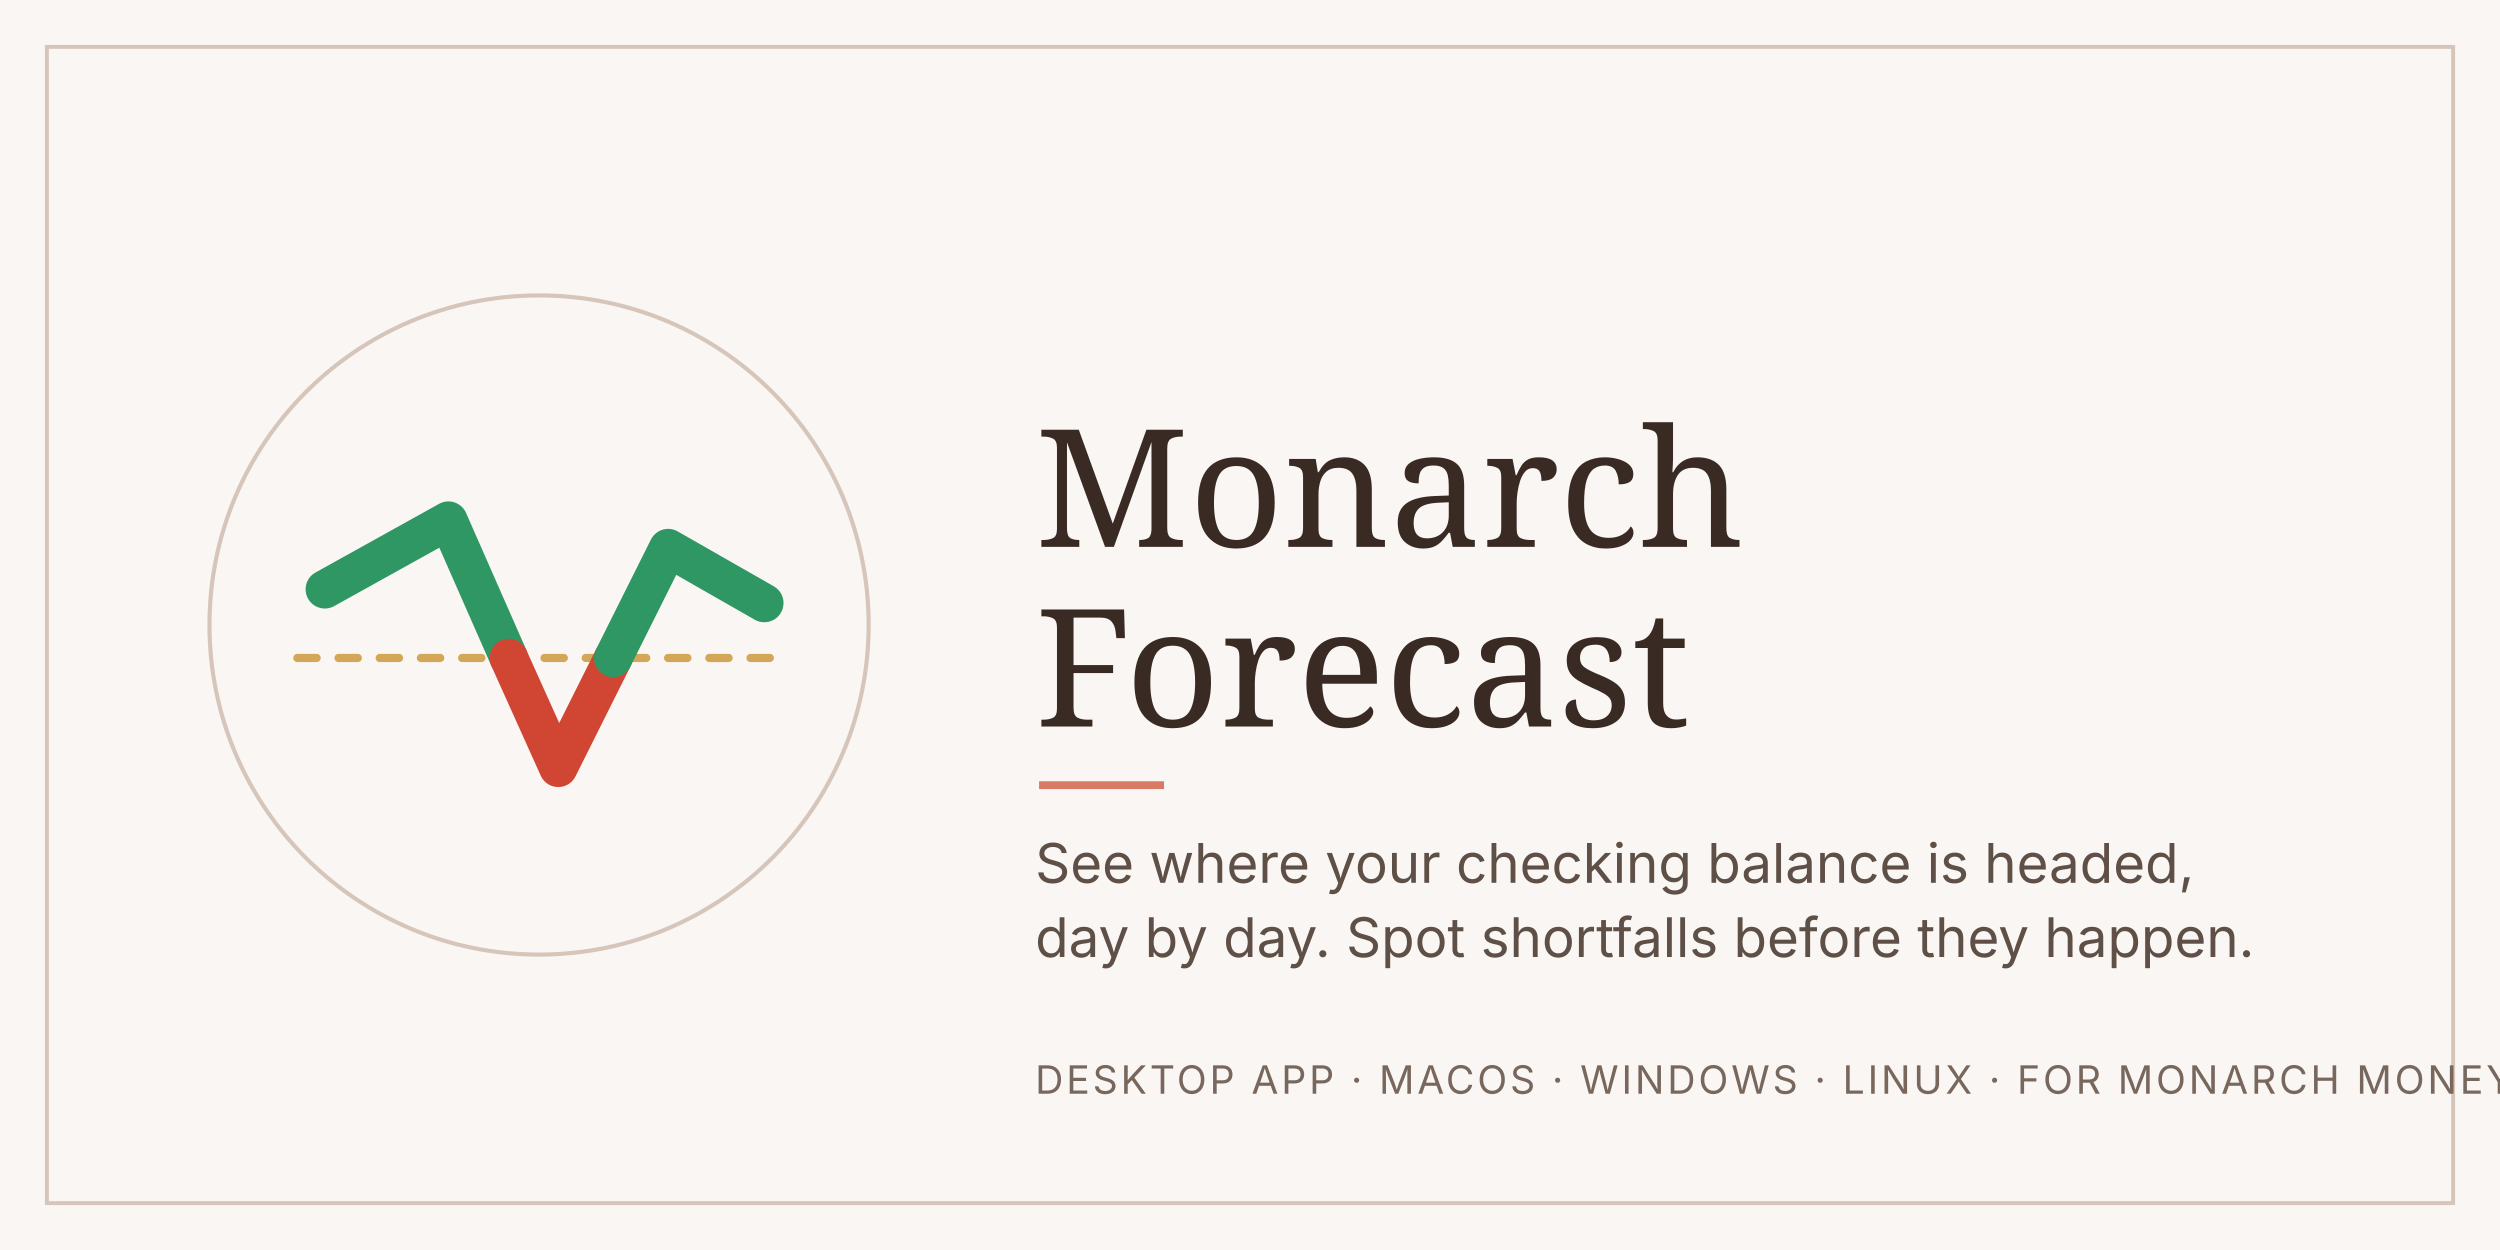
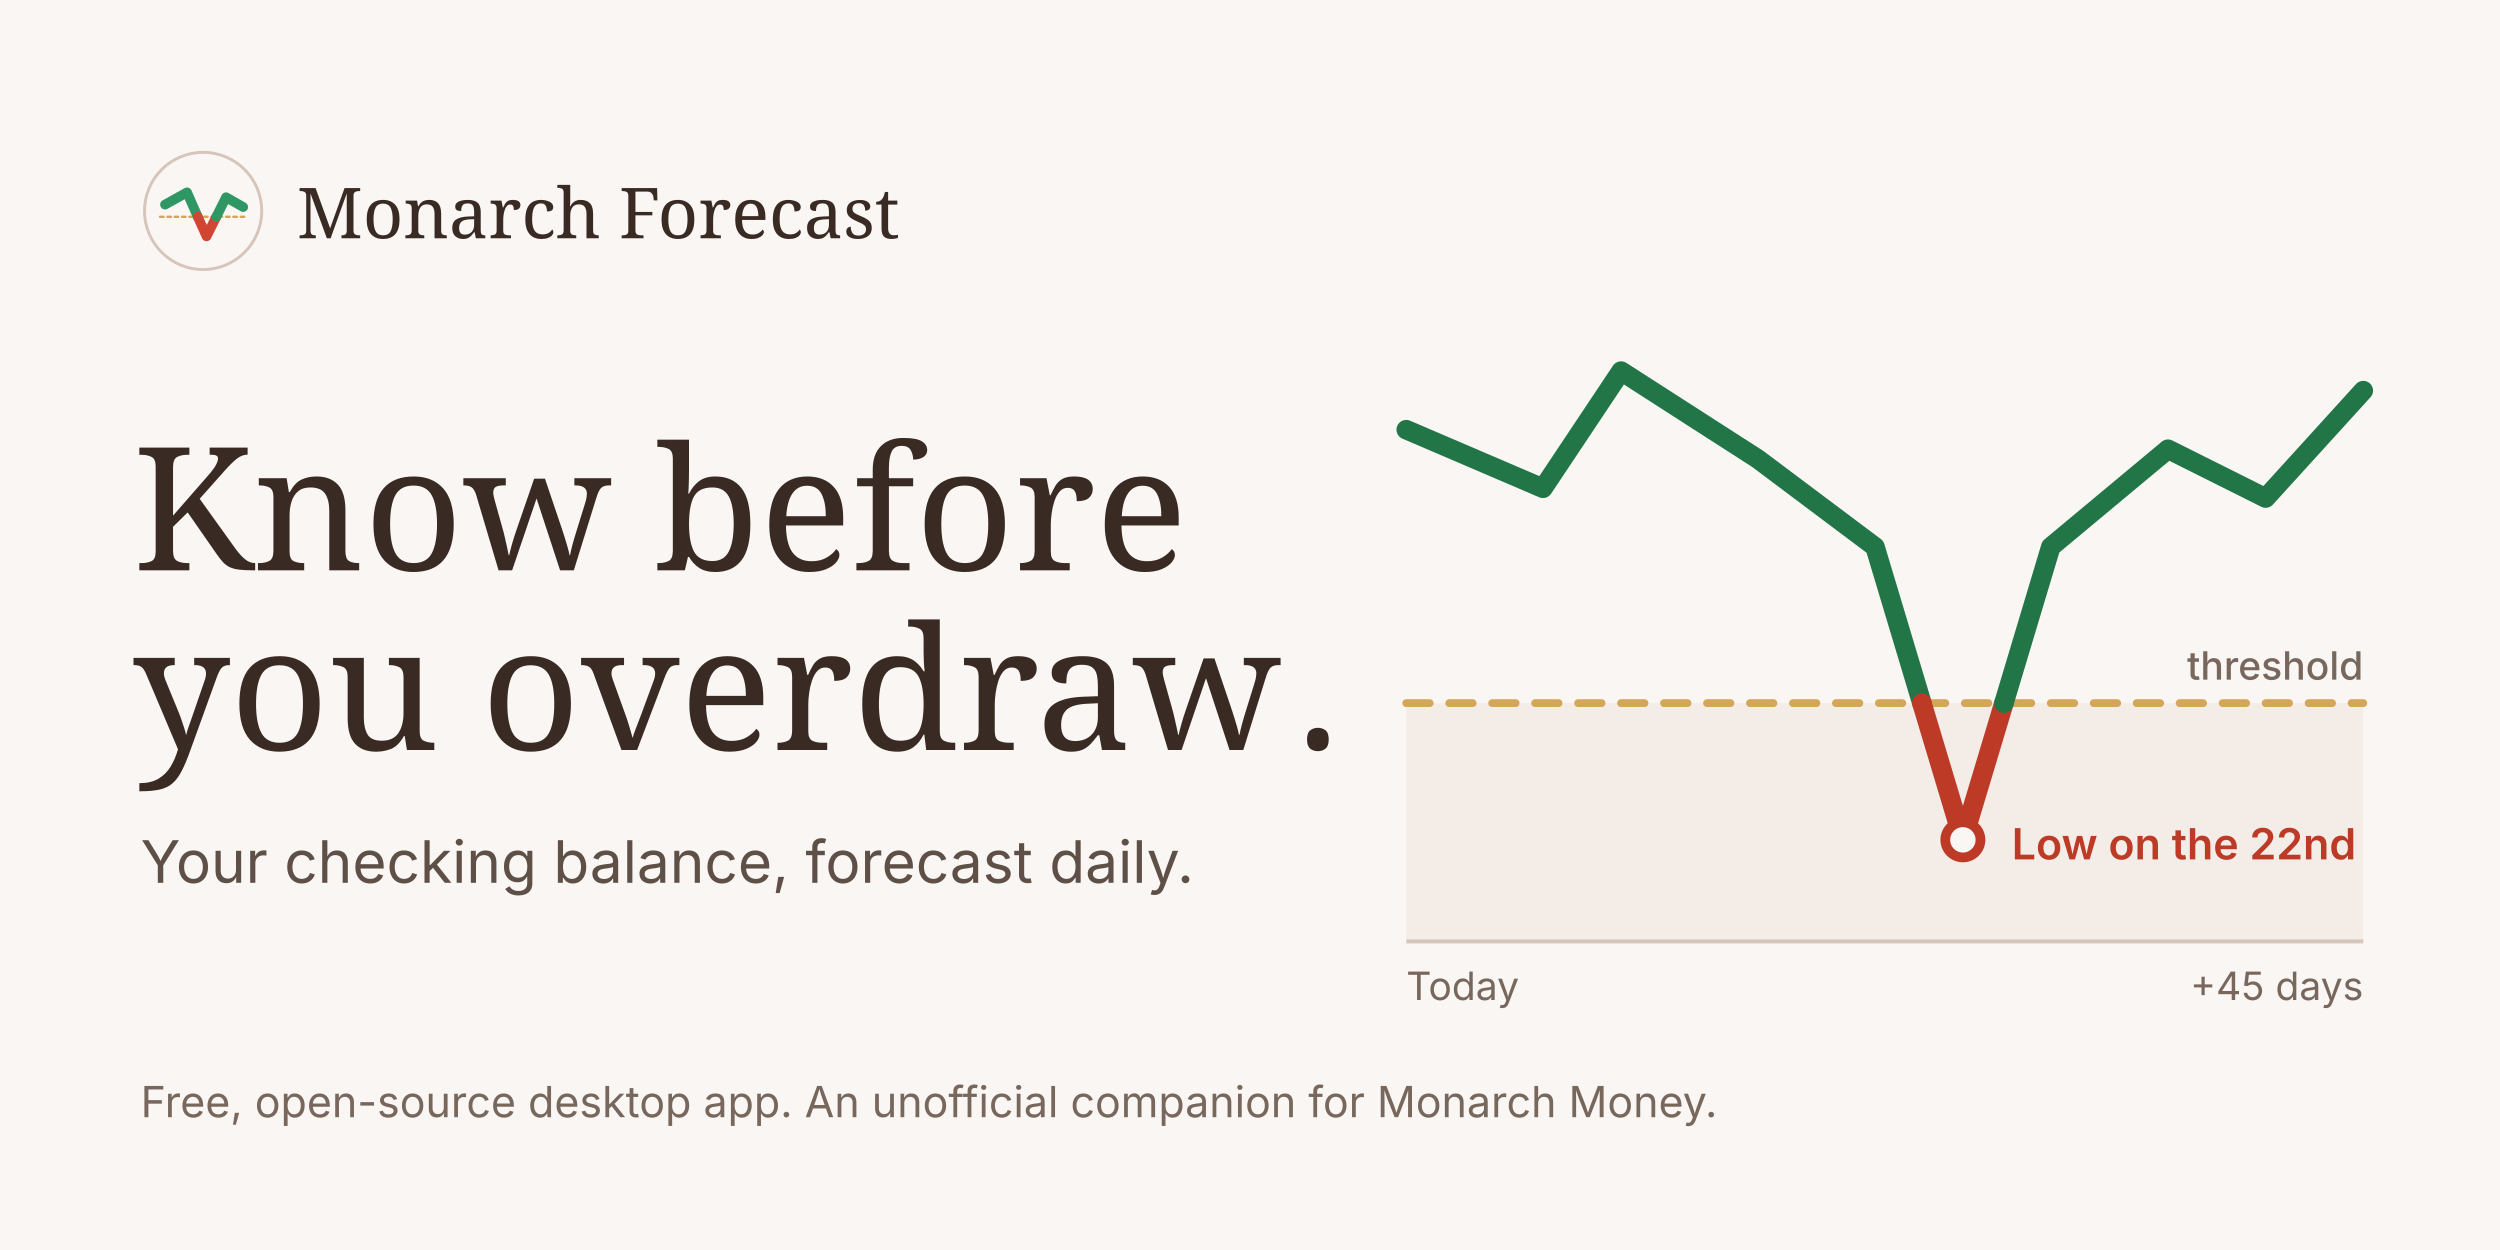
<svg xmlns="http://www.w3.org/2000/svg" width="1280" height="640" viewBox="0 0 1280 640">
  <rect width="1280" height="640" fill="#faf6f3" />
-   <rect x="24" y="24" width="1232" height="592" fill="none" stroke="#d6c5ba" stroke-width="2" />
-   <g transform="translate(96 140) scale(0.703125)">
-     <circle cx="256" cy="256" r="240" fill="#faf6f3" stroke="#d6c5ba" stroke-width="3" />
-     <line x1="80" y1="280" x2="432" y2="280" stroke="#d4a657" stroke-width="6" stroke-dasharray="14 16" stroke-linecap="round" />
-     <g fill="none" stroke-width="28" stroke-linecap="round" stroke-linejoin="round">
+   <g transform="translate(72 76) scale(0.125)">
+     <circle cx="256" cy="256" r="240" fill="#faf6f3" stroke="#d6c5ba" stroke-width="12" />
+     <line x1="80" y1="280" x2="432" y2="280" stroke="#d4a657" stroke-width="10" stroke-dasharray="14 16" stroke-linecap="round" />
+     <g fill="none" stroke-width="40" stroke-linecap="round" stroke-linejoin="round">
      <polyline points="100,230 190,180 234,280" stroke="#2e9764" />
      <polyline points="234,280 270,360 310,280" stroke="#d04632" />
      <polyline points="310,280 350,200 420,240" stroke="#2e9764" />
    </g>
  </g>
-   <g font-family="Georgia, 'Source Serif Pro', serif" fill="#392b24">
-     <text x="530" y="280" font-size="84" font-weight="500">Monarch</text>
-     <text x="530" y="372" font-size="84" font-weight="500">Forecast</text>
+   <text x="152" y="122" font-family="'Source Serif 4', Georgia, serif" font-size="36" font-weight="500" fill="#392b24">Monarch Forecast</text>
+   <g font-family="'Source Serif 4', Georgia, serif" font-size="88" font-weight="500" fill="#392b24">
+     <text x="68" y="292">Know<tspan dx="22">before</tspan>
+     </text>
+     <text x="68" y="384">you<tspan dx="22">overdraw<tspan dx="8">.</tspan>
+       </tspan>
+     </text>
  </g>
-   <rect x="532" y="400" width="64" height="4" fill="#d97a64" />
-   <g font-family="'Helvetica Neue', Inter, sans-serif" fill="#5e4f47" font-size="28">
-     <text x="530" y="452">See where your checking balance is headed,</text>
-     <text x="530" y="490">day by day. Spot shortfalls before they happen.</text>
+   <text x="72" y="452" font-family="Inter, 'Helvetica Neue', sans-serif" font-size="30" fill="#5e4f47">Your checking balance, forecast daily.</text>
+   <rect x="720" y="360" width="490" height="122" fill="#f4ece6" />
+   <line x1="720" y1="482" x2="1210" y2="482" stroke="#d6c5ba" stroke-width="2" />
+   <line x1="720" y1="360" x2="1210" y2="360" stroke="#d4a657" stroke-width="4" stroke-dasharray="12 10" stroke-linecap="round" />
+   <text x="1210" y="348" text-anchor="end" font-family="Inter, 'Helvetica Neue', sans-serif" font-size="20" font-weight="500" fill="#77675d">threshold</text>
+   <g fill="none" stroke-width="10" stroke-linecap="round" stroke-linejoin="round">
+     <polyline points="720,220 790,250 830,190 900,235 960,280 984,360" stroke="#217547" />
+     <polyline points="984,360 1005,430 1026,360" stroke="#bd3a27" />
+     <polyline points="1026,360 1050,280 1110,230 1160,255 1210,200" stroke="#217547" />
  </g>
-   <text x="530" y="560" font-family="'Helvetica Neue', Inter, sans-serif" font-size="20" fill="#77675d" letter-spacing="1.5">DESKTOP APP · MACOS · WINDOWS · LINUX · FOR MONARCH MONEY USERS</text>
+   <circle cx="1005" cy="430" r="9" fill="#faf6f3" stroke="#bd3a27" stroke-width="5" />
+   <text x="1030" y="440" font-family="Inter, 'Helvetica Neue', sans-serif" font-size="22" font-weight="600" fill="#bd3a27">Low on the 22nd</text>
+   <g font-family="Inter, 'Helvetica Neue', sans-serif" font-size="20" fill="#77675d">
+     <text x="720" y="512">Today</text>
+     <text x="1210" y="512" text-anchor="end">+45 days</text>
+   </g>
+   <text x="72" y="572" font-family="Inter, 'Helvetica Neue', sans-serif" font-size="22" fill="#77675d">Free, open-source desktop app. An unofficial companion for Monarch Money.</text>
</svg>
